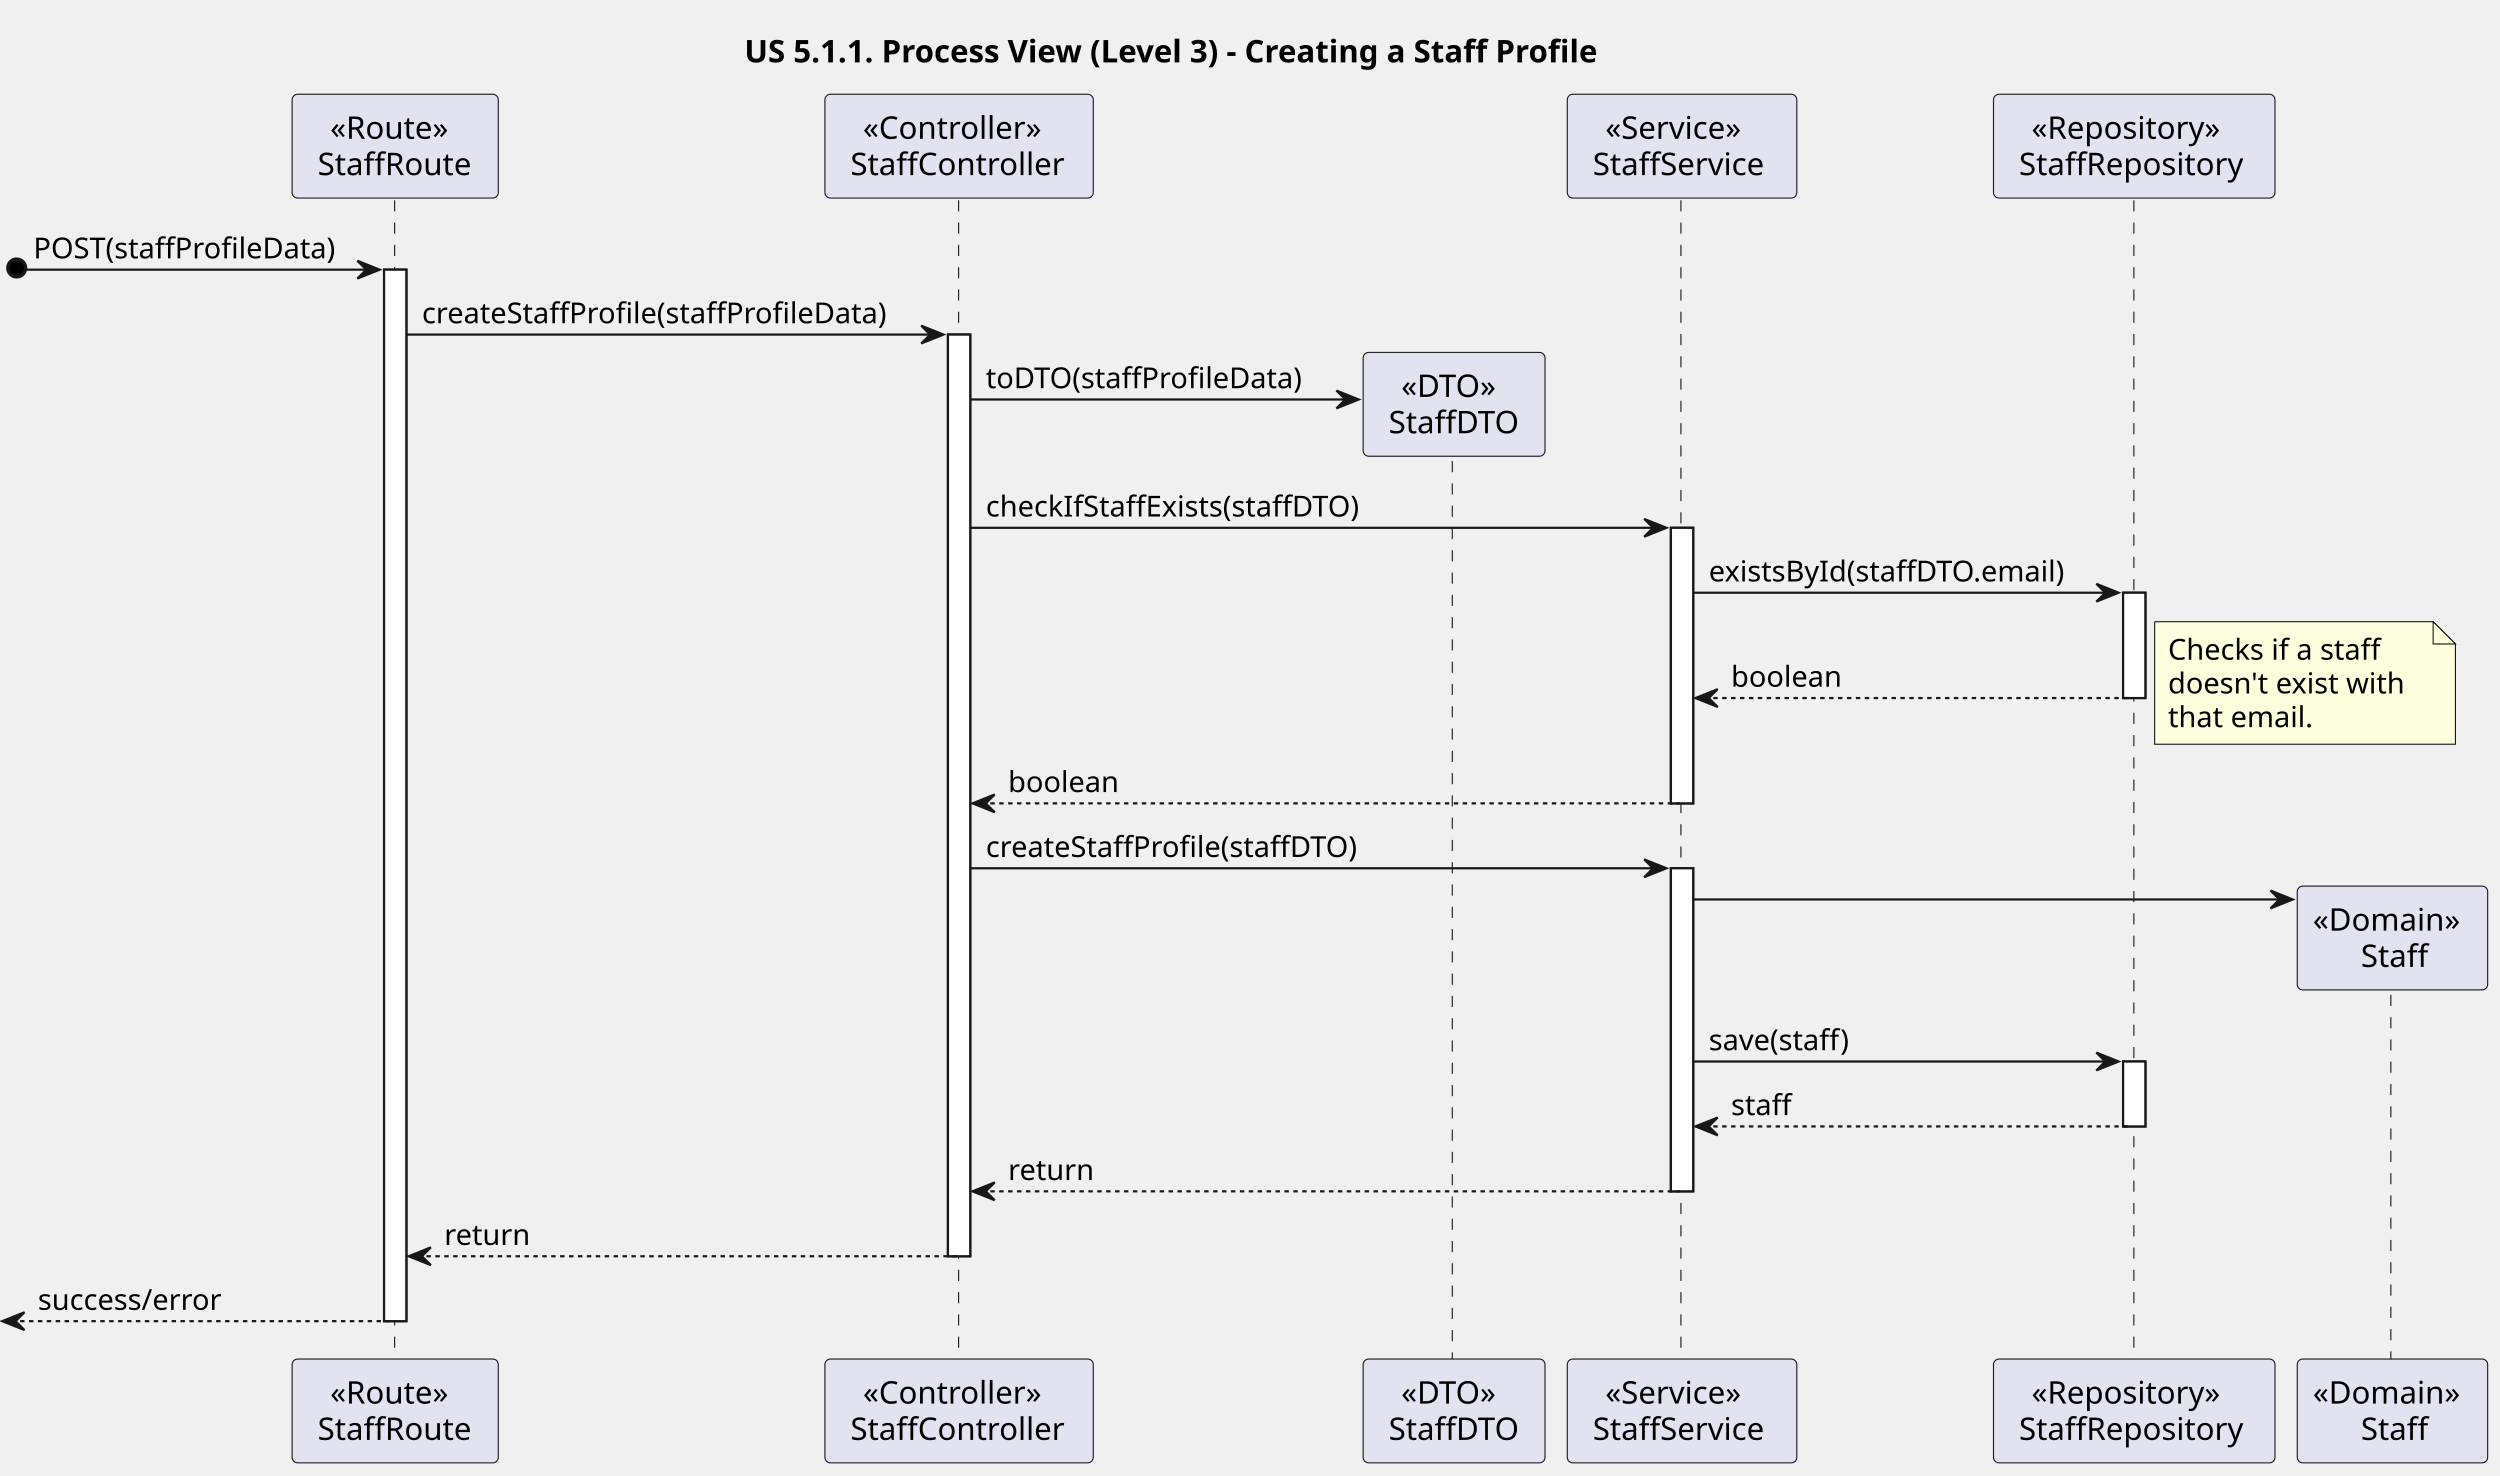
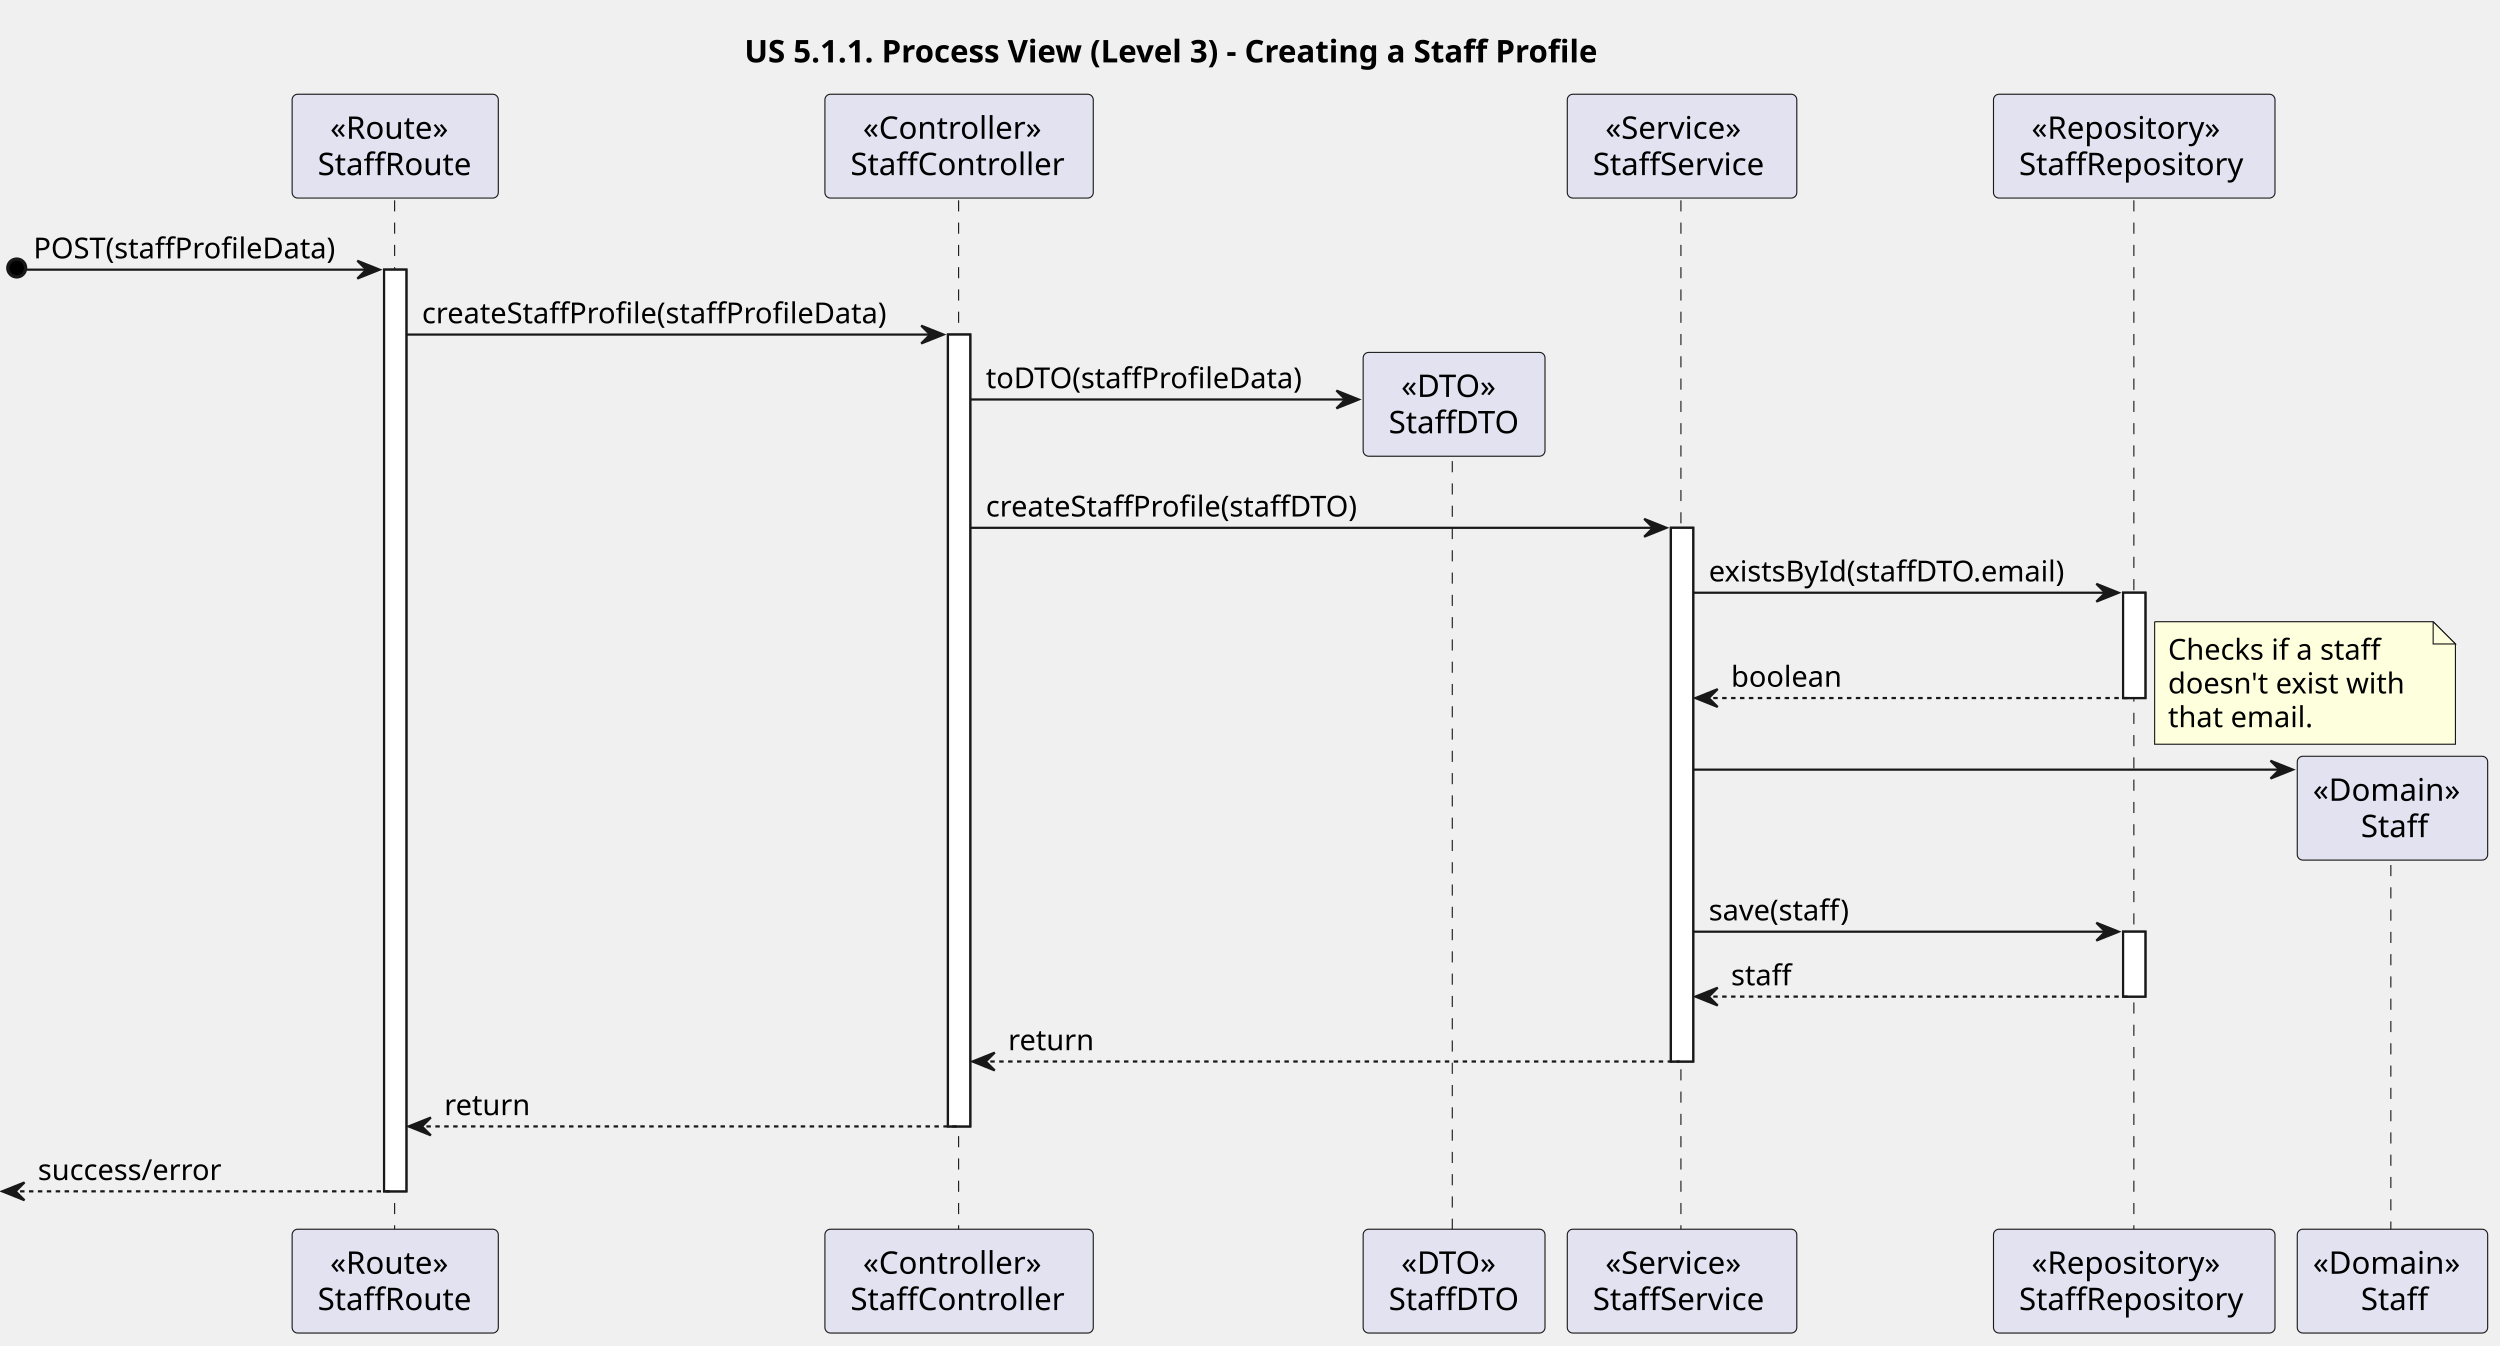
- <svg xmlns="http://www.w3.org/2000/svg" contentStyleType="text/css" height="662px" preserveAspectRatio="none" style="width:1122px;height:662px;background:#FFFFFF;" version="1.1" viewBox="0 0 1122 662" width="1122px" zoomAndPan="magnify">
+ <svg xmlns="http://www.w3.org/2000/svg" contentStyleType="text/css" height="604px" preserveAspectRatio="none" style="width:1122px;height:604px;background:#FFFFFF;" version="1.1" viewBox="0 0 1122 604" width="1122px" zoomAndPan="magnify">
  <defs />
  <g>
    <text fill="#000000" font-family="sans-serif" font-size="14" font-weight="bold" lengthAdjust="spacing" textLength="452.279" x="334.094" y="27.995">US 5.1.1. Process View (Level 3) - Creating a Staff Profile</text>
-     <rect fill="#FFFFFF" height="471.914" style="stroke:#181818;stroke-width:1.0;" width="10" x="172.374" y="121.023" />
-     <rect fill="#FFFFFF" height="413.648" style="stroke:#181818;stroke-width:1.0;" width="10" x="425.44" y="150.156" />
-     <rect fill="#FFFFFF" height="123.664" style="stroke:#181818;stroke-width:1.0;" width="10" x="749.9" y="236.883" />
-     <rect fill="#FFFFFF" height="144.992" style="stroke:#181818;stroke-width:1.0;" width="10" x="749.9" y="389.68" />
+     <rect fill="#FFFFFF" height="413.648" style="stroke:#181818;stroke-width:1.0;" width="10" x="172.374" y="121.023" />
+     <rect fill="#FFFFFF" height="355.383" style="stroke:#181818;stroke-width:1.0;" width="10" x="425.44" y="150.156" />
+     <rect fill="#FFFFFF" height="239.523" style="stroke:#181818;stroke-width:1.0;" width="10" x="749.9" y="236.883" />
    <rect fill="#FFFFFF" height="47.266" style="stroke:#181818;stroke-width:1.0;" width="10" x="952.845" y="266.016" />
-     <rect fill="#FFFFFF" height="29.133" style="stroke:#181818;stroke-width:1.0;" width="10" x="952.845" y="476.406" />
-     <line style="stroke:#181818;stroke-width:0.5;stroke-dasharray:5.0,5.0;" x1="177.108" x2="177.108" y1="89.891" y2="610.938" />
-     <line style="stroke:#181818;stroke-width:0.5;stroke-dasharray:5.0,5.0;" x1="430.222" x2="430.222" y1="89.891" y2="610.938" />
-     <line style="stroke:#181818;stroke-width:0.5;stroke-dasharray:5.0,5.0;" x1="651.784" x2="651.784" y1="196.953" y2="610.938" />
-     <line style="stroke:#181818;stroke-width:0.5;stroke-dasharray:5.0,5.0;" x1="754.398" x2="754.398" y1="89.891" y2="610.938" />
-     <line style="stroke:#181818;stroke-width:0.5;stroke-dasharray:5.0,5.0;" x1="957.677" x2="957.677" y1="89.891" y2="610.938" />
-     <line style="stroke:#181818;stroke-width:0.5;stroke-dasharray:5.0,5.0;" x1="1073.012" x2="1073.012" y1="436.477" y2="610.938" />
+     <rect fill="#FFFFFF" height="29.133" style="stroke:#181818;stroke-width:1.0;" width="10" x="952.845" y="418.141" />
+     <line style="stroke:#181818;stroke-width:0.5;stroke-dasharray:5.0,5.0;" x1="177.108" x2="177.108" y1="89.891" y2="552.672" />
+     <line style="stroke:#181818;stroke-width:0.5;stroke-dasharray:5.0,5.0;" x1="430.222" x2="430.222" y1="89.891" y2="552.672" />
+     <line style="stroke:#181818;stroke-width:0.5;stroke-dasharray:5.0,5.0;" x1="651.784" x2="651.784" y1="196.953" y2="552.672" />
+     <line style="stroke:#181818;stroke-width:0.5;stroke-dasharray:5.0,5.0;" x1="754.398" x2="754.398" y1="89.891" y2="552.672" />
+     <line style="stroke:#181818;stroke-width:0.5;stroke-dasharray:5.0,5.0;" x1="957.677" x2="957.677" y1="89.891" y2="552.672" />
+     <line style="stroke:#181818;stroke-width:0.5;stroke-dasharray:5.0,5.0;" x1="1073.012" x2="1073.012" y1="378.211" y2="552.672" />
    <rect fill="#E2E2F0" height="46.594" rx="2.5" ry="2.5" style="stroke:#181818;stroke-width:0.5;" width="92.531" x="131.108" y="42.297" />
    <text fill="#000000" font-family="sans-serif" font-size="14" lengthAdjust="spacing" textLength="58.399" x="148.174" y="62.292">«Route»</text>
    <text fill="#000000" font-family="sans-serif" font-size="14" lengthAdjust="spacing" textLength="74.081" x="142.559" y="78.589">StaffRoute</text>
-     <rect fill="#E2E2F0" height="46.594" rx="2.5" ry="2.5" style="stroke:#181818;stroke-width:0.5;" width="92.531" x="131.108" y="609.938" />
-     <text fill="#000000" font-family="sans-serif" font-size="14" lengthAdjust="spacing" textLength="58.399" x="148.174" y="629.933">«Route»</text>
-     <text fill="#000000" font-family="sans-serif" font-size="14" lengthAdjust="spacing" textLength="74.081" x="142.559" y="646.23">StaffRoute</text>
+     <rect fill="#E2E2F0" height="46.594" rx="2.5" ry="2.5" style="stroke:#181818;stroke-width:0.5;" width="92.531" x="131.108" y="551.672" />
+     <text fill="#000000" font-family="sans-serif" font-size="14" lengthAdjust="spacing" textLength="58.399" x="148.174" y="571.667">«Route»</text>
+     <text fill="#000000" font-family="sans-serif" font-size="14" lengthAdjust="spacing" textLength="74.081" x="142.559" y="587.964">StaffRoute</text>
    <rect fill="#E2E2F0" height="46.594" rx="2.5" ry="2.5" style="stroke:#181818;stroke-width:0.5;" width="120.436" x="370.222" y="42.297" />
    <text fill="#000000" font-family="sans-serif" font-size="14" lengthAdjust="spacing" textLength="86.304" x="387.288" y="62.292">«Controller»</text>
    <text fill="#000000" font-family="sans-serif" font-size="14" lengthAdjust="spacing" textLength="101.985" x="381.672" y="78.589">StaffController</text>
-     <rect fill="#E2E2F0" height="46.594" rx="2.5" ry="2.5" style="stroke:#181818;stroke-width:0.5;" width="120.436" x="370.222" y="609.938" />
-     <text fill="#000000" font-family="sans-serif" font-size="14" lengthAdjust="spacing" textLength="86.304" x="387.288" y="629.933">«Controller»</text>
-     <text fill="#000000" font-family="sans-serif" font-size="14" lengthAdjust="spacing" textLength="101.985" x="381.672" y="646.23">StaffController</text>
-     <rect fill="#E2E2F0" height="46.594" rx="2.5" ry="2.5" style="stroke:#181818;stroke-width:0.5;" width="81.614" x="611.784" y="609.938" />
-     <text fill="#000000" font-family="sans-serif" font-size="14" lengthAdjust="spacing" textLength="47.482" x="628.85" y="629.933">«DTO»</text>
-     <text fill="#000000" font-family="sans-serif" font-size="14" lengthAdjust="spacing" textLength="63.164" x="623.234" y="646.23">StaffDTO</text>
+     <rect fill="#E2E2F0" height="46.594" rx="2.5" ry="2.5" style="stroke:#181818;stroke-width:0.5;" width="120.436" x="370.222" y="551.672" />
+     <text fill="#000000" font-family="sans-serif" font-size="14" lengthAdjust="spacing" textLength="86.304" x="387.288" y="571.667">«Controller»</text>
+     <text fill="#000000" font-family="sans-serif" font-size="14" lengthAdjust="spacing" textLength="101.985" x="381.672" y="587.964">StaffController</text>
+     <rect fill="#E2E2F0" height="46.594" rx="2.5" ry="2.5" style="stroke:#181818;stroke-width:0.5;" width="81.614" x="611.784" y="551.672" />
+     <text fill="#000000" font-family="sans-serif" font-size="14" lengthAdjust="spacing" textLength="47.482" x="628.85" y="571.667">«DTO»</text>
+     <text fill="#000000" font-family="sans-serif" font-size="14" lengthAdjust="spacing" textLength="63.164" x="623.234" y="587.964">StaffDTO</text>
    <rect fill="#E2E2F0" height="46.594" rx="2.5" ry="2.5" style="stroke:#181818;stroke-width:0.5;" width="103.004" x="703.398" y="42.297" />
    <text fill="#000000" font-family="sans-serif" font-size="14" lengthAdjust="spacing" textLength="68.872" x="720.464" y="62.292">«Service»</text>
    <text fill="#000000" font-family="sans-serif" font-size="14" lengthAdjust="spacing" textLength="84.554" x="714.848" y="78.589">StaffService</text>
-     <rect fill="#E2E2F0" height="46.594" rx="2.5" ry="2.5" style="stroke:#181818;stroke-width:0.5;" width="103.004" x="703.398" y="609.938" />
-     <text fill="#000000" font-family="sans-serif" font-size="14" lengthAdjust="spacing" textLength="68.872" x="720.464" y="629.933">«Service»</text>
-     <text fill="#000000" font-family="sans-serif" font-size="14" lengthAdjust="spacing" textLength="84.554" x="714.848" y="646.23">StaffService</text>
+     <rect fill="#E2E2F0" height="46.594" rx="2.5" ry="2.5" style="stroke:#181818;stroke-width:0.5;" width="103.004" x="703.398" y="551.672" />
+     <text fill="#000000" font-family="sans-serif" font-size="14" lengthAdjust="spacing" textLength="68.872" x="720.464" y="571.667">«Service»</text>
+     <text fill="#000000" font-family="sans-serif" font-size="14" lengthAdjust="spacing" textLength="84.554" x="714.848" y="587.964">StaffService</text>
    <rect fill="#E2E2F0" height="46.594" rx="2.5" ry="2.5" style="stroke:#181818;stroke-width:0.5;" width="126.335" x="894.677" y="42.297" />
    <text fill="#000000" font-family="sans-serif" font-size="14" lengthAdjust="spacing" textLength="92.203" x="911.743" y="62.292">«Repository»</text>
    <text fill="#000000" font-family="sans-serif" font-size="14" lengthAdjust="spacing" textLength="107.885" x="906.127" y="78.589">StaffRepository</text>
-     <rect fill="#E2E2F0" height="46.594" rx="2.5" ry="2.5" style="stroke:#181818;stroke-width:0.5;" width="126.335" x="894.677" y="609.938" />
-     <text fill="#000000" font-family="sans-serif" font-size="14" lengthAdjust="spacing" textLength="92.203" x="911.743" y="629.933">«Repository»</text>
-     <text fill="#000000" font-family="sans-serif" font-size="14" lengthAdjust="spacing" textLength="107.885" x="906.127" y="646.23">StaffRepository</text>
-     <rect fill="#E2E2F0" height="46.594" rx="2.5" ry="2.5" style="stroke:#181818;stroke-width:0.5;" width="85.456" x="1031.012" y="609.938" />
-     <text fill="#000000" font-family="sans-serif" font-size="14" lengthAdjust="spacing" textLength="71.456" x="1038.012" y="629.933">«Domain»</text>
-     <text fill="#000000" font-family="sans-serif" font-size="14" lengthAdjust="spacing" textLength="32.812" x="1059.559" y="646.23">Staff</text>
-     <rect fill="#FFFFFF" height="471.914" style="stroke:#181818;stroke-width:1.0;" width="10" x="172.374" y="121.023" />
-     <rect fill="#FFFFFF" height="413.648" style="stroke:#181818;stroke-width:1.0;" width="10" x="425.44" y="150.156" />
-     <rect fill="#FFFFFF" height="123.664" style="stroke:#181818;stroke-width:1.0;" width="10" x="749.9" y="236.883" />
-     <rect fill="#FFFFFF" height="144.992" style="stroke:#181818;stroke-width:1.0;" width="10" x="749.9" y="389.68" />
+     <rect fill="#E2E2F0" height="46.594" rx="2.5" ry="2.5" style="stroke:#181818;stroke-width:0.5;" width="126.335" x="894.677" y="551.672" />
+     <text fill="#000000" font-family="sans-serif" font-size="14" lengthAdjust="spacing" textLength="92.203" x="911.743" y="571.667">«Repository»</text>
+     <text fill="#000000" font-family="sans-serif" font-size="14" lengthAdjust="spacing" textLength="107.885" x="906.127" y="587.964">StaffRepository</text>
+     <rect fill="#E2E2F0" height="46.594" rx="2.5" ry="2.5" style="stroke:#181818;stroke-width:0.5;" width="85.456" x="1031.012" y="551.672" />
+     <text fill="#000000" font-family="sans-serif" font-size="14" lengthAdjust="spacing" textLength="71.456" x="1038.012" y="571.667">«Domain»</text>
+     <text fill="#000000" font-family="sans-serif" font-size="14" lengthAdjust="spacing" textLength="32.812" x="1059.559" y="587.964">Staff</text>
+     <rect fill="#FFFFFF" height="413.648" style="stroke:#181818;stroke-width:1.0;" width="10" x="172.374" y="121.023" />
+     <rect fill="#FFFFFF" height="355.383" style="stroke:#181818;stroke-width:1.0;" width="10" x="425.44" y="150.156" />
+     <rect fill="#FFFFFF" height="239.523" style="stroke:#181818;stroke-width:1.0;" width="10" x="749.9" y="236.883" />
    <rect fill="#FFFFFF" height="47.266" style="stroke:#181818;stroke-width:1.0;" width="10" x="952.845" y="266.016" />
-     <rect fill="#FFFFFF" height="29.133" style="stroke:#181818;stroke-width:1.0;" width="10" x="952.845" y="476.406" />
+     <rect fill="#FFFFFF" height="29.133" style="stroke:#181818;stroke-width:1.0;" width="10" x="952.845" y="418.141" />
    <ellipse cx="7.5" cy="120.273" fill="#000000" rx="4" ry="4" style="stroke:#181818;stroke-width:1.5;" />
    <polygon fill="#181818" points="160.374,117.023,170.374,121.023,160.374,125.023,164.374,121.023" style="stroke:#181818;stroke-width:1.0;" />
    <line style="stroke:#181818;stroke-width:1.0;" x1="12" x2="166.374" y1="121.023" y2="121.023" />
    <text fill="#000000" font-family="sans-serif" font-size="13" lengthAdjust="spacing" textLength="145.374" x="15" y="115.957">POST(staffProfileData)</text>
    <polygon fill="#181818" points="413.44,146.156,423.44,150.156,413.44,154.156,417.44,150.156" style="stroke:#181818;stroke-width:1.0;" />
    <line style="stroke:#181818;stroke-width:1.0;" x1="182.374" x2="419.44" y1="150.156" y2="150.156" />
    <text fill="#000000" font-family="sans-serif" font-size="13" lengthAdjust="spacing" textLength="224.066" x="189.374" y="145.09">createStaffProfile(staffProfileData)</text>
    <polygon fill="#181818" points="599.784,175.289,609.784,179.289,599.784,183.289,603.784,179.289" style="stroke:#181818;stroke-width:1.0;" />
    <line style="stroke:#181818;stroke-width:1.0;" x1="435.44" x2="605.784" y1="179.289" y2="179.289" />
    <text fill="#000000" font-family="sans-serif" font-size="13" lengthAdjust="spacing" textLength="152.344" x="442.44" y="174.223">toDTO(staffProfileData)</text>
    <rect fill="#E2E2F0" height="46.594" rx="2.5" ry="2.5" style="stroke:#181818;stroke-width:0.5;" width="81.614" x="611.784" y="158.156" />
    <text fill="#000000" font-family="sans-serif" font-size="14" lengthAdjust="spacing" textLength="47.482" x="628.85" y="178.151">«DTO»</text>
    <text fill="#000000" font-family="sans-serif" font-size="14" lengthAdjust="spacing" textLength="63.164" x="623.234" y="194.448">StaffDTO</text>
    <polygon fill="#181818" points="737.9,232.883,747.9,236.883,737.9,240.883,741.9,236.883" style="stroke:#181818;stroke-width:1.0;" />
    <line style="stroke:#181818;stroke-width:1.0;" x1="435.44" x2="743.9" y1="236.883" y2="236.883" />
-     <text fill="#000000" font-family="sans-serif" font-size="13" lengthAdjust="spacing" textLength="182.419" x="442.44" y="231.817">checkIfStaffExists(staffDTO)</text>
+     <text fill="#000000" font-family="sans-serif" font-size="13" lengthAdjust="spacing" textLength="180.273" x="442.44" y="231.817">createStaffProfile(staffDTO)</text>
    <polygon fill="#181818" points="940.845,262.016,950.845,266.016,940.845,270.016,944.845,266.016" style="stroke:#181818;stroke-width:1.0;" />
    <line style="stroke:#181818;stroke-width:1.0;" x1="759.9" x2="946.845" y1="266.016" y2="266.016" />
    <text fill="#000000" font-family="sans-serif" font-size="13" lengthAdjust="spacing" textLength="173.945" x="766.9" y="260.95">existsById(staffDTO.email)</text>
    <polygon fill="#181818" points="770.9,309.281,760.9,313.281,770.9,317.281,766.9,313.281" style="stroke:#181818;stroke-width:1.0;" />
    <line style="stroke:#181818;stroke-width:1.0;stroke-dasharray:2.0,2.0;" x1="764.9" x2="956.845" y1="313.281" y2="313.281" />
    <text fill="#000000" font-family="sans-serif" font-size="13" lengthAdjust="spacing" textLength="51.975" x="776.9" y="308.215">boolean</text>
    <path d="M967,279.016 L967,334.016 L1102,334.016 L1102,289.016 L1092,279.016 L967,279.016 " fill="#FEFFDD" style="stroke:#181818;stroke-width:0.5;" />
    <path d="M1092,279.016 L1092,289.016 L1102,289.016 L1092,279.016 " fill="#FEFFDD" style="stroke:#181818;stroke-width:0.5;" />
    <text fill="#000000" font-family="sans-serif" font-size="13" lengthAdjust="spacing" textLength="104.305" x="973" y="296.082">Checks if a staff</text>
    <text fill="#000000" font-family="sans-serif" font-size="13" lengthAdjust="spacing" textLength="114.905" x="973" y="311.215">doesn't exist with</text>
    <text fill="#000000" font-family="sans-serif" font-size="13" lengthAdjust="spacing" textLength="70.516" x="973" y="326.348">that email.</text>
-     <polygon fill="#181818" points="446.44,356.547,436.44,360.547,446.44,364.547,442.44,360.547" style="stroke:#181818;stroke-width:1.0;" />
-     <line style="stroke:#181818;stroke-width:1.0;stroke-dasharray:2.0,2.0;" x1="440.44" x2="753.9" y1="360.547" y2="360.547" />
-     <text fill="#000000" font-family="sans-serif" font-size="13" lengthAdjust="spacing" textLength="51.975" x="452.44" y="355.481">boolean</text>
-     <polygon fill="#181818" points="737.9,385.68,747.9,389.68,737.9,393.68,741.9,389.68" style="stroke:#181818;stroke-width:1.0;" />
-     <line style="stroke:#181818;stroke-width:1.0;" x1="435.44" x2="743.9" y1="389.68" y2="389.68" />
-     <text fill="#000000" font-family="sans-serif" font-size="13" lengthAdjust="spacing" textLength="180.273" x="442.44" y="384.614">createStaffProfile(staffDTO)</text>
-     <polygon fill="#181818" points="1019.012,399.68,1029.012,403.68,1019.012,407.68,1023.012,403.68" style="stroke:#181818;stroke-width:1.0;" />
-     <line style="stroke:#181818;stroke-width:1.0;" x1="759.9" x2="1025.012" y1="403.68" y2="403.68" />
-     <rect fill="#E2E2F0" height="46.594" rx="2.5" ry="2.5" style="stroke:#181818;stroke-width:0.5;" width="85.456" x="1031.012" y="397.68" />
-     <text fill="#000000" font-family="sans-serif" font-size="14" lengthAdjust="spacing" textLength="71.456" x="1038.012" y="417.675">«Domain»</text>
-     <text fill="#000000" font-family="sans-serif" font-size="14" lengthAdjust="spacing" textLength="32.812" x="1059.559" y="433.972">Staff</text>
-     <polygon fill="#181818" points="940.845,472.406,950.845,476.406,940.845,480.406,944.845,476.406" style="stroke:#181818;stroke-width:1.0;" />
-     <line style="stroke:#181818;stroke-width:1.0;" x1="759.9" x2="946.845" y1="476.406" y2="476.406" />
-     <text fill="#000000" font-family="sans-serif" font-size="13" lengthAdjust="spacing" textLength="69.564" x="766.9" y="471.34">save(staff)</text>
-     <polygon fill="#181818" points="770.9,501.539,760.9,505.539,770.9,509.539,766.9,505.539" style="stroke:#181818;stroke-width:1.0;" />
-     <line style="stroke:#181818;stroke-width:1.0;stroke-dasharray:2.0,2.0;" x1="764.9" x2="956.845" y1="505.539" y2="505.539" />
-     <text fill="#000000" font-family="sans-serif" font-size="13" lengthAdjust="spacing" textLength="28.99" x="776.9" y="500.473">staff</text>
-     <polygon fill="#181818" points="446.44,530.672,436.44,534.672,446.44,538.672,442.44,534.672" style="stroke:#181818;stroke-width:1.0;" />
-     <line style="stroke:#181818;stroke-width:1.0;stroke-dasharray:2.0,2.0;" x1="440.44" x2="753.9" y1="534.672" y2="534.672" />
-     <text fill="#000000" font-family="sans-serif" font-size="13" lengthAdjust="spacing" textLength="40.263" x="452.44" y="529.606">return</text>
-     <polygon fill="#181818" points="193.374,559.805,183.374,563.805,193.374,567.805,189.374,563.805" style="stroke:#181818;stroke-width:1.0;" />
-     <line style="stroke:#181818;stroke-width:1.0;stroke-dasharray:2.0,2.0;" x1="187.374" x2="429.44" y1="563.805" y2="563.805" />
-     <text fill="#000000" font-family="sans-serif" font-size="13" lengthAdjust="spacing" textLength="40.263" x="199.374" y="558.739">return</text>
-     <polygon fill="#181818" points="11,588.938,1,592.938,11,596.938,7,592.938" style="stroke:#181818;stroke-width:1.0;" />
-     <line style="stroke:#181818;stroke-width:1.0;stroke-dasharray:2.0,2.0;" x1="5" x2="176.374" y1="592.938" y2="592.938" />
-     <text fill="#000000" font-family="sans-serif" font-size="13" lengthAdjust="spacing" textLength="87.217" x="17" y="587.872">success/error</text>
+     <polygon fill="#181818" points="1019.012,341.414,1029.012,345.414,1019.012,349.414,1023.012,345.414" style="stroke:#181818;stroke-width:1.0;" />
+     <line style="stroke:#181818;stroke-width:1.0;" x1="759.9" x2="1025.012" y1="345.414" y2="345.414" />
+     <rect fill="#E2E2F0" height="46.594" rx="2.5" ry="2.5" style="stroke:#181818;stroke-width:0.5;" width="85.456" x="1031.012" y="339.414" />
+     <text fill="#000000" font-family="sans-serif" font-size="14" lengthAdjust="spacing" textLength="71.456" x="1038.012" y="359.409">«Domain»</text>
+     <text fill="#000000" font-family="sans-serif" font-size="14" lengthAdjust="spacing" textLength="32.812" x="1059.559" y="375.706">Staff</text>
+     <polygon fill="#181818" points="940.845,414.141,950.845,418.141,940.845,422.141,944.845,418.141" style="stroke:#181818;stroke-width:1.0;" />
+     <line style="stroke:#181818;stroke-width:1.0;" x1="759.9" x2="946.845" y1="418.141" y2="418.141" />
+     <text fill="#000000" font-family="sans-serif" font-size="13" lengthAdjust="spacing" textLength="69.564" x="766.9" y="413.075">save(staff)</text>
+     <polygon fill="#181818" points="770.9,443.273,760.9,447.273,770.9,451.273,766.9,447.273" style="stroke:#181818;stroke-width:1.0;" />
+     <line style="stroke:#181818;stroke-width:1.0;stroke-dasharray:2.0,2.0;" x1="764.9" x2="956.845" y1="447.273" y2="447.273" />
+     <text fill="#000000" font-family="sans-serif" font-size="13" lengthAdjust="spacing" textLength="28.99" x="776.9" y="442.207">staff</text>
+     <polygon fill="#181818" points="446.44,472.406,436.44,476.406,446.44,480.406,442.44,476.406" style="stroke:#181818;stroke-width:1.0;" />
+     <line style="stroke:#181818;stroke-width:1.0;stroke-dasharray:2.0,2.0;" x1="440.44" x2="753.9" y1="476.406" y2="476.406" />
+     <text fill="#000000" font-family="sans-serif" font-size="13" lengthAdjust="spacing" textLength="40.263" x="452.44" y="471.34">return</text>
+     <polygon fill="#181818" points="193.374,501.539,183.374,505.539,193.374,509.539,189.374,505.539" style="stroke:#181818;stroke-width:1.0;" />
+     <line style="stroke:#181818;stroke-width:1.0;stroke-dasharray:2.0,2.0;" x1="187.374" x2="429.44" y1="505.539" y2="505.539" />
+     <text fill="#000000" font-family="sans-serif" font-size="13" lengthAdjust="spacing" textLength="40.263" x="199.374" y="500.473">return</text>
+     <polygon fill="#181818" points="11,530.672,1,534.672,11,538.672,7,534.672" style="stroke:#181818;stroke-width:1.0;" />
+     <line style="stroke:#181818;stroke-width:1.0;stroke-dasharray:2.0,2.0;" x1="5" x2="176.374" y1="534.672" y2="534.672" />
+     <text fill="#000000" font-family="sans-serif" font-size="13" lengthAdjust="spacing" textLength="87.217" x="17" y="529.606">success/error</text>
  </g>
</svg>
